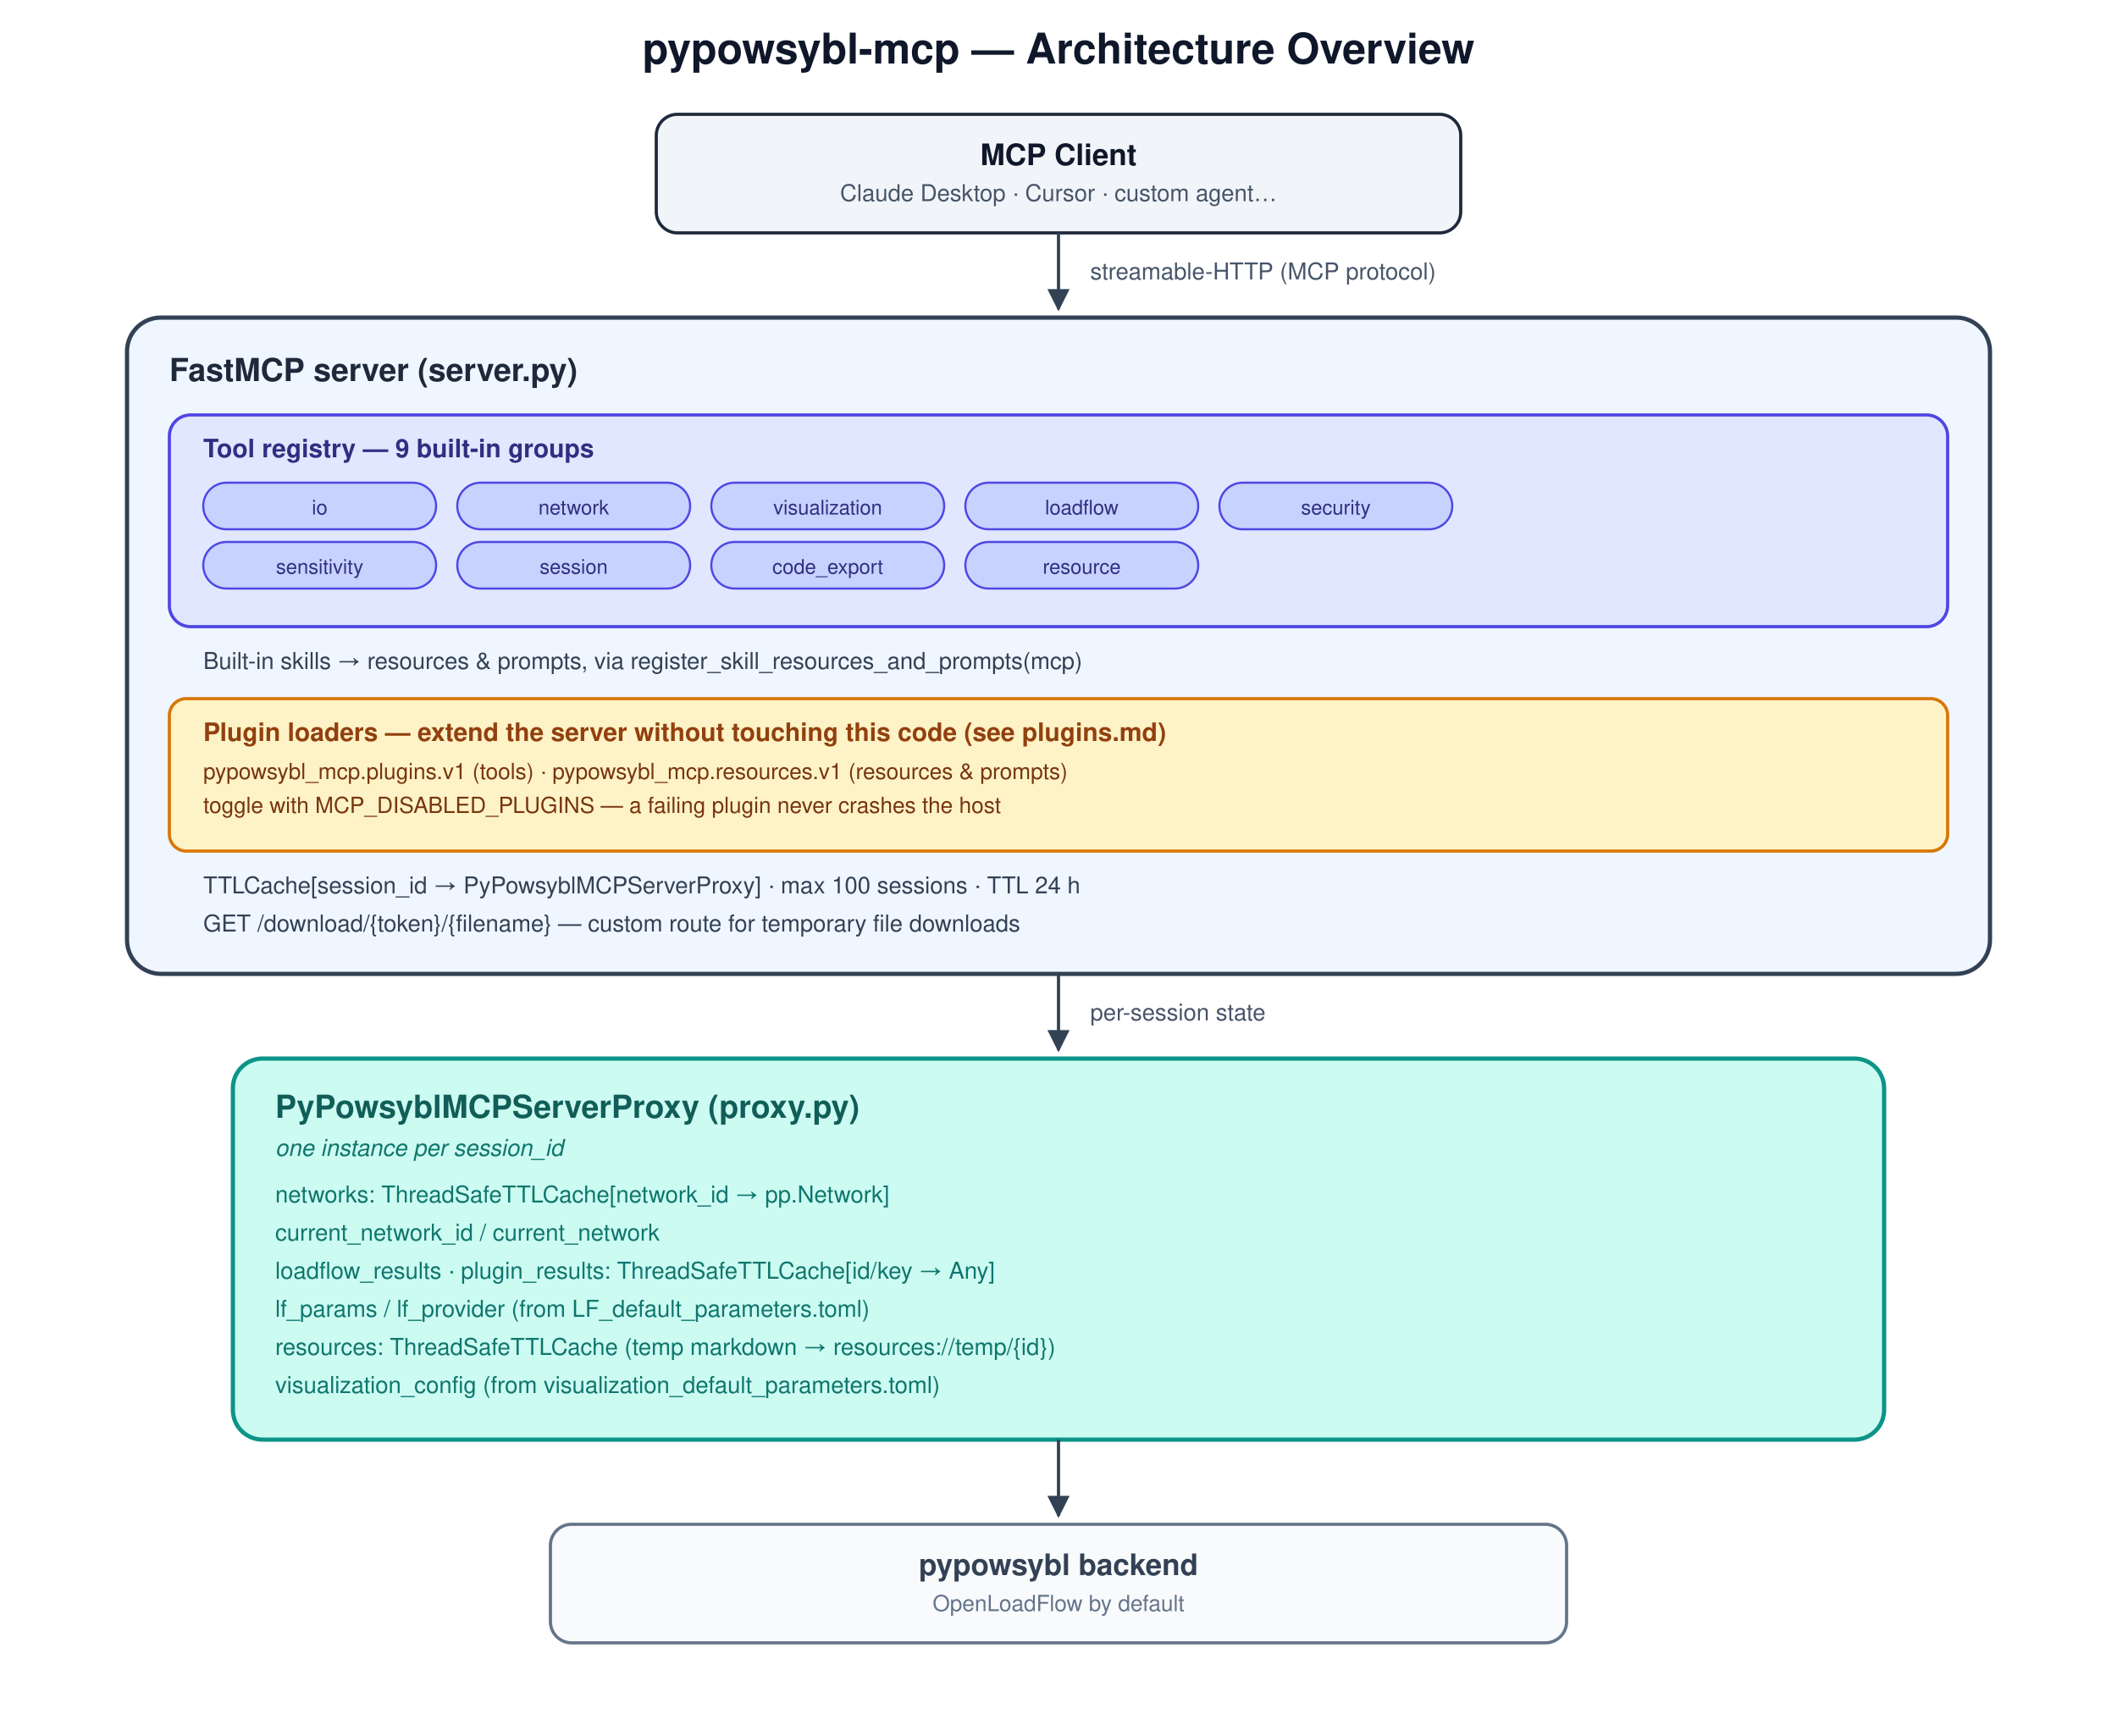
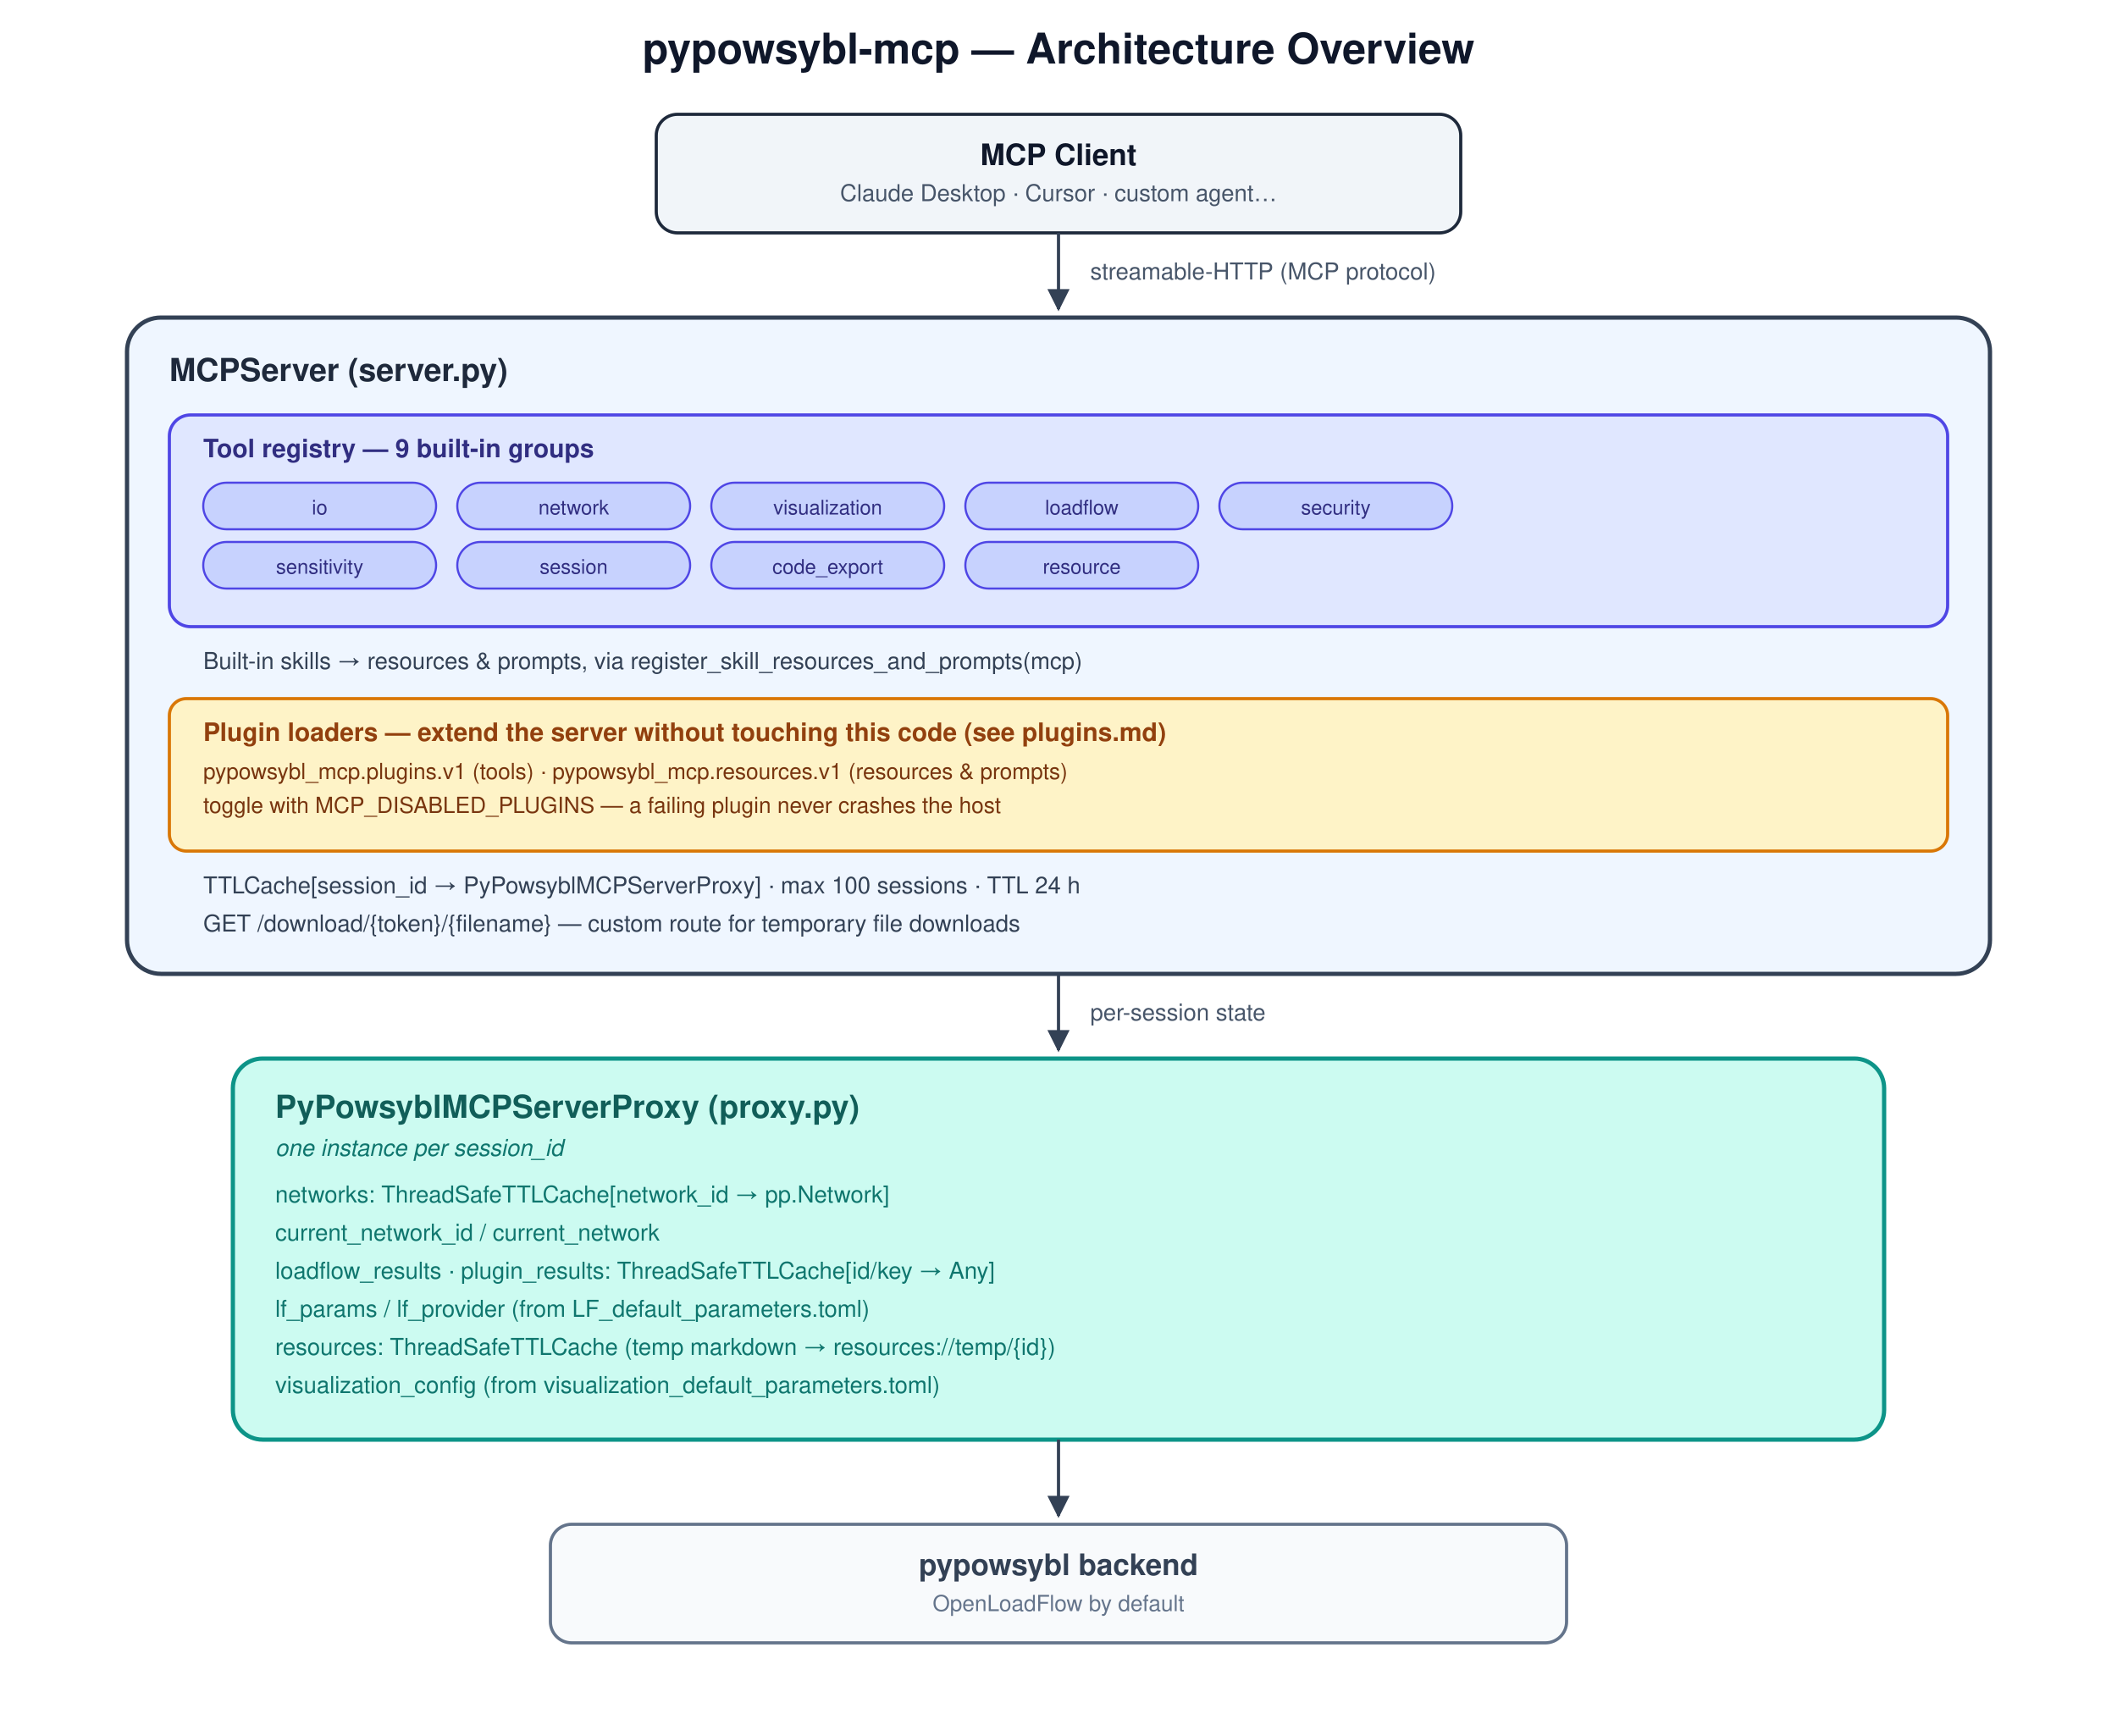
<svg xmlns="http://www.w3.org/2000/svg" viewBox="0 0 1000 820" font-family="Segoe UI, Helvetica, Arial, sans-serif">
  <defs>
    <marker id="arrow" viewBox="0 0 10 10" refX="9" refY="5" markerWidth="7" markerHeight="7" orient="auto-start-reverse">
      <path d="M0,0 L10,5 L0,10 z" fill="#334155" />
    </marker>
  </defs>
  <rect x="0" y="0" width="1000" height="820" fill="#ffffff" />
  <text x="500" y="30" text-anchor="middle" font-size="20" font-weight="700" fill="#0f172a">pypowsybl-mcp —
        Architecture Overview
    </text>
  <rect x="310" y="54" width="380" height="56" rx="10" fill="#f1f5f9" stroke="#1e293b" stroke-width="1.5" />
  <text x="500" y="78" text-anchor="middle" font-size="14" font-weight="700" fill="#0f172a">MCP Client</text>
  <text x="500" y="95" text-anchor="middle" font-size="11" fill="#475569">Claude Desktop · Cursor · custom agent…
    </text>
  <path d="M500,110 L500,146" stroke="#334155" stroke-width="1.5" fill="none" marker-end="url(#arrow)" />
  <text x="515" y="132" font-size="11" fill="#475569">streamable-HTTP (MCP protocol)</text>
  <rect x="60" y="150" width="880" height="310" rx="16" fill="#eff6ff" stroke="#334155" stroke-width="2" />
-   <text x="80" y="180" font-size="15" font-weight="700" fill="#1e293b">FastMCP server (server.py)</text>
+   <text x="80" y="180" font-size="15" font-weight="700" fill="#1e293b">MCPServer (server.py)</text>
  <rect x="80" y="196" width="840" height="100" rx="10" fill="#e0e7ff" stroke="#4f46e5" stroke-width="1.5" />
  <text x="96" y="216" font-size="12" font-weight="700" fill="#312e81">Tool registry — 9 built-in groups</text>
  <g font-size="9.5" fill="#312e81">
    <rect x="96" y="228" width="110" height="22" rx="11" fill="#c7d2fe" stroke="#4f46e5" />
    <text x="151" y="243" text-anchor="middle">io</text>
    <rect x="216" y="228" width="110" height="22" rx="11" fill="#c7d2fe" stroke="#4f46e5" />
    <text x="271" y="243" text-anchor="middle">network</text>
    <rect x="336" y="228" width="110" height="22" rx="11" fill="#c7d2fe" stroke="#4f46e5" />
    <text x="391" y="243" text-anchor="middle">visualization</text>
    <rect x="456" y="228" width="110" height="22" rx="11" fill="#c7d2fe" stroke="#4f46e5" />
    <text x="511" y="243" text-anchor="middle">loadflow</text>
    <rect x="576" y="228" width="110" height="22" rx="11" fill="#c7d2fe" stroke="#4f46e5" />
    <text x="631" y="243" text-anchor="middle">security</text>
  </g>
  <g font-size="9.5" fill="#312e81">
    <rect x="96" y="256" width="110" height="22" rx="11" fill="#c7d2fe" stroke="#4f46e5" />
    <text x="151" y="271" text-anchor="middle">sensitivity</text>
    <rect x="216" y="256" width="110" height="22" rx="11" fill="#c7d2fe" stroke="#4f46e5" />
    <text x="271" y="271" text-anchor="middle">session</text>
    <rect x="336" y="256" width="110" height="22" rx="11" fill="#c7d2fe" stroke="#4f46e5" />
    <text x="391" y="271" text-anchor="middle">code_export</text>
    <rect x="456" y="256" width="110" height="22" rx="11" fill="#c7d2fe" stroke="#4f46e5" />
    <text x="511" y="271" text-anchor="middle">resource</text>
  </g>
  <text x="96" y="316" font-size="11" fill="#334155">Built-in skills → resources &amp; prompts, via
        register_skill_resources_and_prompts(mcp)
    </text>
  <rect x="80" y="330" width="840" height="72" rx="8" fill="#fef3c7" stroke="#d97706" stroke-width="1.5" />
  <text x="96" y="350" font-size="12" font-weight="700" fill="#92400e">Plugin loaders — extend the server without
        touching this code (see plugins.md)
    </text>
  <text x="96" y="368" font-size="10.5" fill="#78350f">pypowsybl_mcp.plugins.v1 (tools) · pypowsybl_mcp.resources.v1
        (resources &amp; prompts)
    </text>
  <text x="96" y="384" font-size="10.5" fill="#78350f">toggle with MCP_DISABLED_PLUGINS — a failing plugin never
        crashes the host
    </text>
  <text x="96" y="422" font-size="11" fill="#334155">TTLCache[session_id → PyPowsyblMCPServerProxy] · max 100
        sessions · TTL 24 h
    </text>
  <text x="96" y="440" font-size="11" fill="#334155">GET /download/{token}/{filename} — custom route for temporary
        file downloads
    </text>
  <path d="M500,460 L500,496" stroke="#334155" stroke-width="1.5" fill="none" marker-end="url(#arrow)" />
  <text x="515" y="482" font-size="11" fill="#475569">per-session state</text>
  <rect x="110" y="500" width="780" height="180" rx="14" fill="#ccfbf1" stroke="#0d9488" stroke-width="2" />
  <text x="130" y="528" font-size="15" font-weight="700" fill="#115e59">PyPowsyblMCPServerProxy (proxy.py)</text>
  <text x="130" y="546" font-size="11" font-style="italic" fill="#0f766e">one instance per session_id</text>
  <text x="130" y="568" font-size="11" fill="#0f766e">networks: ThreadSafeTTLCache[network_id → pp.Network]
    </text>
  <text x="130" y="586" font-size="11" fill="#0f766e">current_network_id / current_network</text>
  <text x="130" y="604" font-size="11" fill="#0f766e">loadflow_results · plugin_results: ThreadSafeTTLCache[id/key
        → Any]
    </text>
  <text x="130" y="622" font-size="11" fill="#0f766e">lf_params / lf_provider (from LF_default_parameters.toml)</text>
  <text x="130" y="640" font-size="11" fill="#0f766e">resources: ThreadSafeTTLCache (temp markdown →
        resources://temp/{id})
    </text>
  <text x="130" y="658" font-size="11" fill="#0f766e">visualization_config (from
        visualization_default_parameters.toml)
    </text>
  <path d="M500,680 L500,716" stroke="#334155" stroke-width="1.5" fill="none" marker-end="url(#arrow)" />
  <rect x="260" y="720" width="480" height="56" rx="10" fill="#f8fafc" stroke="#64748b" stroke-width="1.5" />
  <text x="500" y="744" text-anchor="middle" font-size="14" font-weight="700" fill="#334155">pypowsybl backend</text>
  <text x="500" y="761" text-anchor="middle" font-size="10.5" fill="#64748b">OpenLoadFlow by default</text>
</svg>
